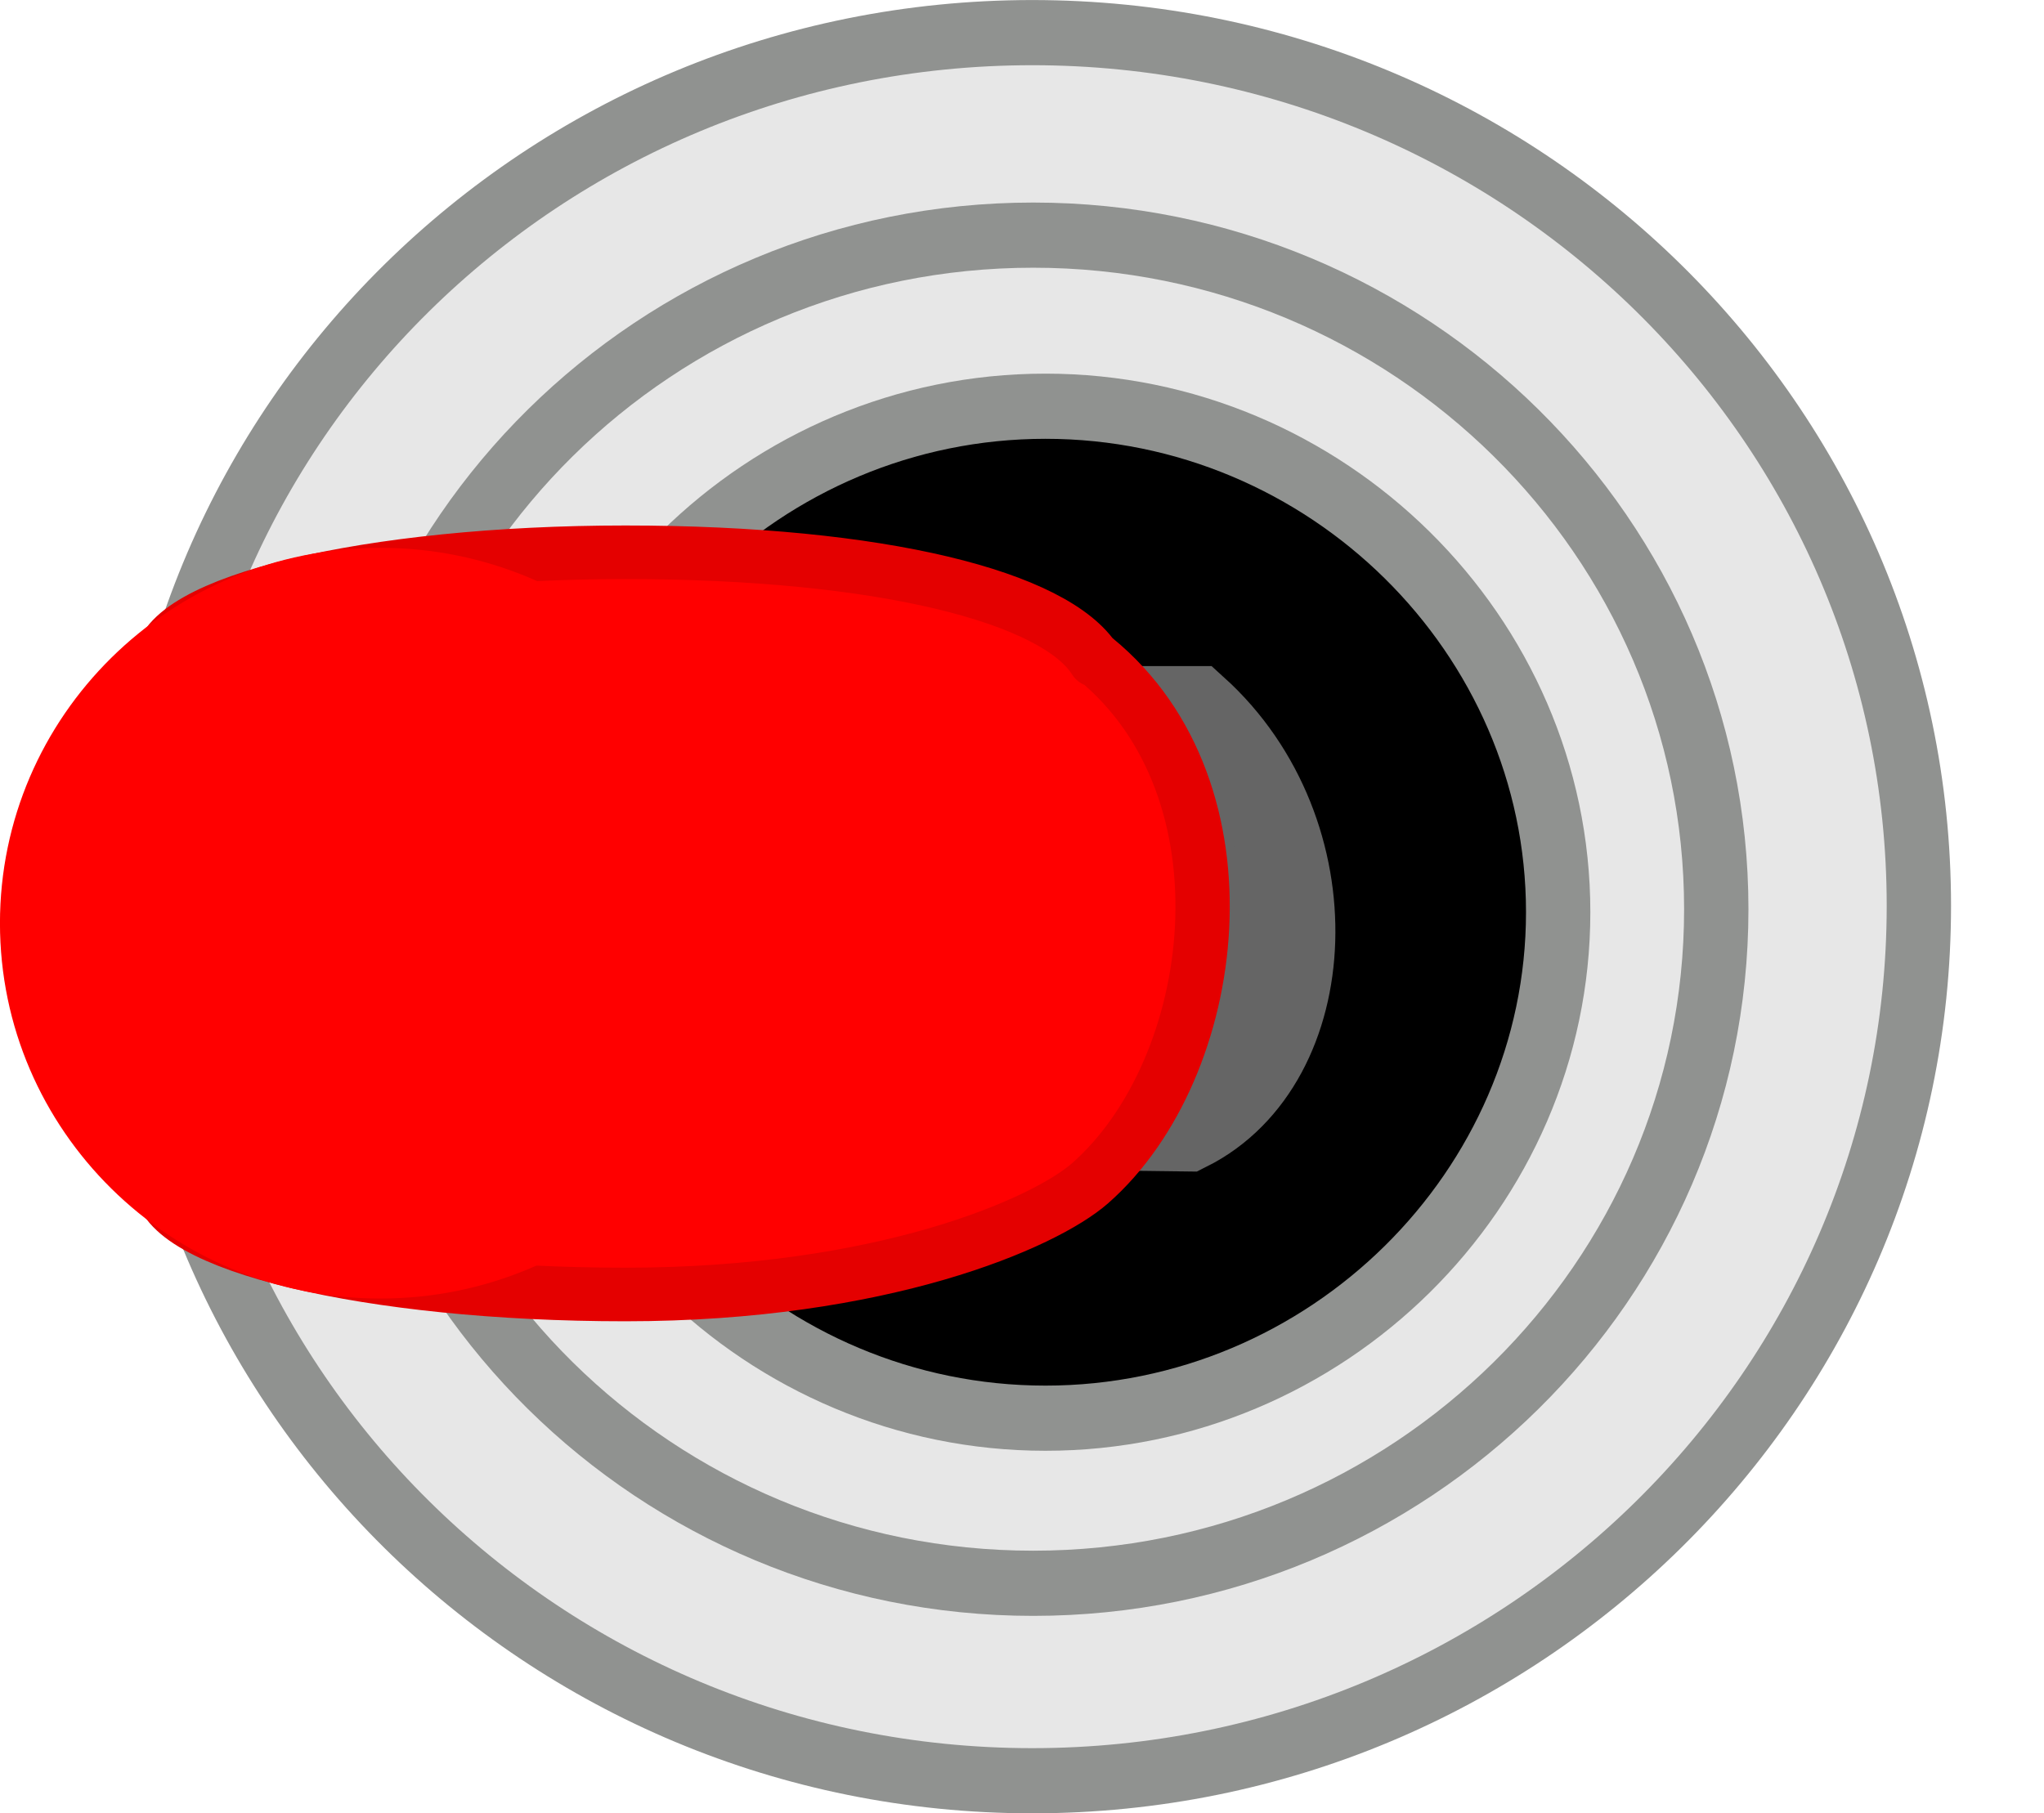
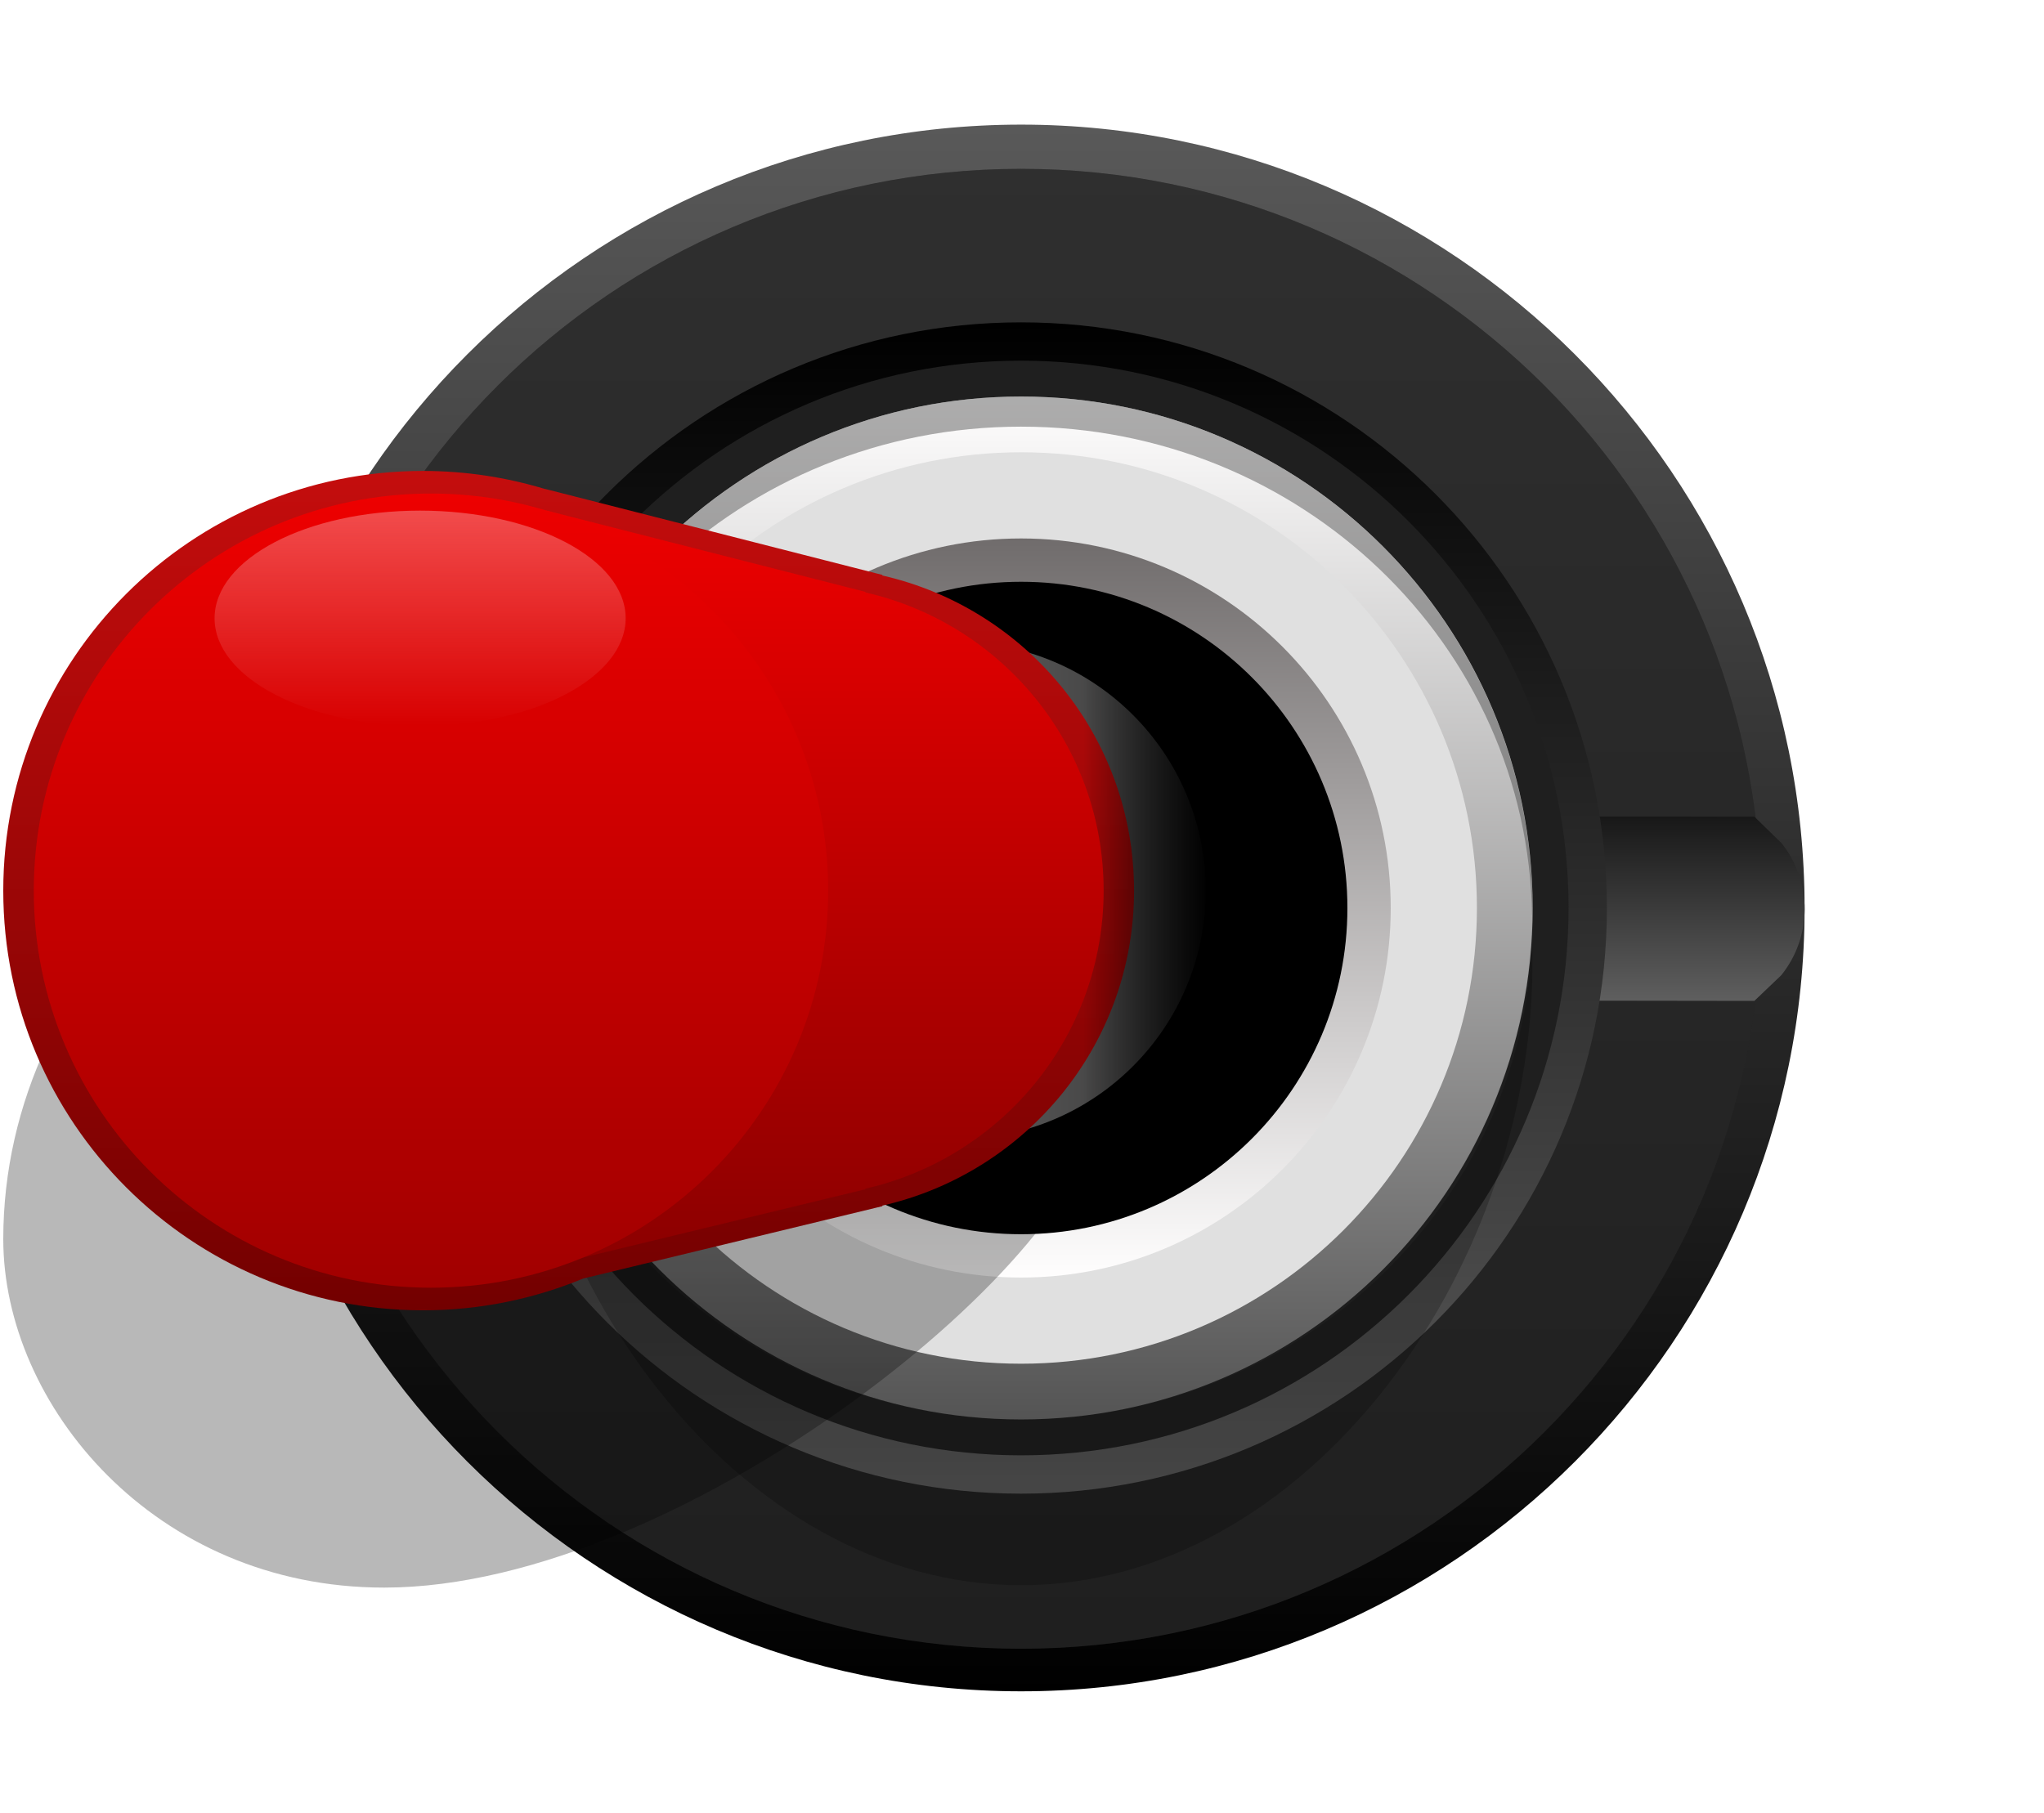
- <svg xmlns="http://www.w3.org/2000/svg" width="31.564" height="28" viewBox="0 0 8.351 7.408" version="1.1" id="svg10799">
-   <defs id="defs10793" />
-   <g id="layer1" transform="translate(-78.69551,-76.62194)">
-     <g id="g3201" transform="matrix(0.2238929,0,0,-0.2268528,-171.5436,342.7057)" style="stroke-width:1.565">
-       <path d="m 1120.361,1156.618 c 0,8.692 7.226,15.73 16.149,15.73 8.922,0 16.179,-7.038 16.179,-15.73 0,-8.691 -7.257,-15.761 -16.179,-15.761 -8.922,0 -16.149,7.07 -16.149,15.761" style="vector-effect:none;fill:#e7e7e7;fill-opacity:1;fill-rule:nonzero;stroke:#909290;stroke-width:1.174;stroke-linecap:butt;stroke-linejoin:miter;stroke-miterlimit:4;stroke-dasharray:none;stroke-dashoffset:0;stroke-opacity:1" id="path6575" />
-       <path d="m 1124.06,1156.557 c 0,6.694 5.593,12.143 12.467,12.143 6.873,0 12.465,-5.448 12.465,-12.143 0,-6.696 -5.592,-12.143 -12.465,-12.143 -6.874,0 -12.467,5.448 -12.467,12.143" style="vector-effect:none;fill:#e7e7e7;fill-opacity:1;fill-rule:nonzero;stroke:#909290;stroke-width:1.174;stroke-linecap:butt;stroke-linejoin:miter;stroke-miterlimit:4;stroke-dasharray:none;stroke-dashoffset:0;stroke-opacity:1" id="path6583" />
-       <path style="color:#000000;font-style:normal;font-variant:normal;font-weight:normal;font-stretch:normal;font-size:medium;line-height:normal;font-family:sans-serif;font-variant-ligatures:normal;font-variant-position:normal;font-variant-caps:normal;font-variant-numeric:normal;font-variant-alternates:normal;font-feature-settings:normal;text-indent:0;text-align:start;text-decoration:none;text-decoration-line:none;text-decoration-style:solid;text-decoration-color:#000000;letter-spacing:normal;word-spacing:normal;text-transform:none;writing-mode:lr-tb;direction:ltr;text-orientation:mixed;dominant-baseline:auto;baseline-shift:baseline;text-anchor:start;white-space:normal;shape-padding:0;clip-rule:nonzero;display:inline;overflow:visible;visibility:visible;isolation:auto;mix-blend-mode:normal;color-interpolation:sRGB;color-interpolation-filters:linearRGB;solid-color:#000000;solid-opacity:1;vector-effect:none;fill:#000000;fill-opacity:1;fill-rule:nonzero;stroke:#909290;stroke-width:1.174;stroke-linecap:butt;stroke-linejoin:miter;stroke-miterlimit:4;stroke-dasharray:none;stroke-dashoffset:0;stroke-opacity:1;color-rendering:auto;image-rendering:auto;shape-rendering:auto;text-rendering:auto;enable-background:accumulate" d="m 1127.393,1156.504 c 0,4.998 4.228,9.114 9.358,9.114 5.13,0 9.356,-4.116 9.356,-9.114 0,-4.998 -4.226,-9.116 -9.356,-9.116 -5.13,0 -9.358,4.118 -9.358,9.116 z" id="path5904" />
-       <g id="g5918" transform="matrix(0,-0.986952,-1.013221,0,2306.115,2276.018)" style="stroke-width:1.565">
-         <path d="m 1130.606,1154.441 v -3.023 c 2.259,-2.464 6.448,-2.248 7.659,0.144 l -0.038,2.966 z" style="fill:#656565;fill-opacity:1;stroke:#656565;stroke-width:1.565;stroke-linecap:butt;stroke-linejoin:miter;stroke-miterlimit:4;stroke-dasharray:none;stroke-opacity:1" id="path5912" />
-         <path d="m 1129.688,1153.211 c 2.403,-2.906 7.479,-2.26 9.573,0.089 0.736,0.826 2.032,3.75 2.032,8.37 0,4.62 -0.91,8.369 -2.032,8.369 h -9.483 c -1.122,0 -2.032,-3.749 -2.032,-8.369 0,-4.62 0.82,-7.745 1.972,-8.459" style="fill:#ff0000;fill-opacity:1;fill-rule:nonzero;stroke:#e40000;stroke-width:0.978;stroke-linecap:round;stroke-linejoin:round;stroke-miterlimit:4;stroke-dasharray:none;stroke-opacity:1" id="path5914" />
-         <path d="m 1134.516,1159.234 c 3.783,0 6.851,3.067 6.851,6.851 0,3.784 -3.068,6.85 -6.851,6.85 -3.784,0 -6.851,-3.066 -6.851,-6.85 0,-3.784 3.067,-6.851 6.851,-6.851" style="fill:#ff0000;fill-opacity:1;fill-rule:nonzero;stroke:none;stroke-width:1.565" id="path5916" />
+ <svg xmlns="http://www.w3.org/2000/svg" version="1.0" id="svg10799" x="0px" y="0px" width="31.564px" height="28px" viewBox="0 0 31.564 28" enable-background="new 0 0 31.564 28" xml:space="preserve">
+   <g>
+     <g>
+       <linearGradient id="SVGID_1_" gradientUnits="userSpaceOnUse" x1="-598.473" y1="1787.609" x2="-574.275" y2="1787.609" gradientTransform="matrix(0 1 1 0 -1771.841 600.399)">
+         <stop offset="0" style="stop-color:#595959" />
+         <stop offset="1" style="stop-color:#000000" />
+       </linearGradient>
+       <path fill="url(#SVGID_1_)" d="M15.768,26.124c-6.672,0-12.1-5.427-12.1-12.099    c0-6.672,5.428-12.1,12.1-12.1S27.867,7.354,27.867,14.026    C27.867,20.697,22.44,26.124,15.768,26.124z" />
+     </g>
+     <circle fill="#212121" cx="15.768" cy="14.037" r="11.429" />
+     <linearGradient id="SVGID_2_" gradientUnits="userSpaceOnUse" x1="15.768" y1="2.608" x2="15.768" y2="25.466">
+       <stop offset="0.011" style="stop-color:#5E5E5E" />
+       <stop offset="1" style="stop-color:#171717" />
+     </linearGradient>
+     <circle opacity="0.22" fill="url(#SVGID_2_)" cx="15.768" cy="14.037" r="11.429" />
+     <linearGradient id="SVGID_3_" gradientUnits="userSpaceOnUse" x1="62.774" y1="-52.787" x2="62.774" y2="-49.917" gradientTransform="matrix(1 0 0 -1 -47.00625 -37.32658)">
+       <stop offset="0.011" style="stop-color:#5E5E5E" />
+       <stop offset="1" style="stop-color:#171717" />
+     </linearGradient>
+     <path fill="url(#SVGID_3_)" d="M4.453,12.59L4.008,13.022c-0.455,0.599-0.452,1.43,0.008,2.025l0.412,0.382   l22.663,0.031l0.417-0.398c0.476-0.593,0.48-1.436,0.008-2.033l-0.425-0.415L4.453,12.59z" />
+     <linearGradient id="SVGID_4_" gradientUnits="userSpaceOnUse" x1="-1237.198" y1="-379.815" x2="-1219.105" y2="-379.815" gradientTransform="matrix(0 -1 -1 0 -364.0472 -1214.126)">
+       <stop offset="0" style="stop-color:#595959" />
+       <stop offset="1" style="stop-color:#000000" />
+     </linearGradient>
+     <circle fill="url(#SVGID_4_)" cx="15.768" cy="14.025" r="9.046" />
+     <g>
+       <circle fill="#1F1F1F" cx="15.768" cy="14.025" r="8.454" />
+       <path opacity="0.22" d="M15.768,6.125c4.362,0,7.897,3.915,7.897,8.745s-3.536,9.615-7.897,9.615    s-7.897-4.785-7.897-9.615S11.407,6.125,15.768,6.125z" />
+       <linearGradient id="SVGID_5_" gradientUnits="userSpaceOnUse" x1="-1880.782" y1="23.654" x2="-1880.782" y2="7.854" gradientTransform="matrix(-1 0 0 -1 -1865.013 29.77966)">
+         <stop offset="0" style="stop-color:#FFFEFE" />
+         <stop offset="1" style="stop-color:#545454" />
+       </linearGradient>
+       <circle fill="url(#SVGID_5_)" cx="15.768" cy="14.025" r="7.9" />
+       <circle fill="#E0E0E0" cx="15.768" cy="14.025" r="7.039" />
+       <g opacity="0.43">
+         <path fill="#404040" d="M15.768,6.59c4.322,0,7.828,3.372,7.891,7.553     c0.001-0.04,0.006-0.078,0.006-0.118c0-4.363-3.536-7.9-7.897-7.9s-7.897,3.537-7.897,7.9     c0,0.04,0.005,0.078,0.006,0.118C7.941,9.962,11.447,6.59,15.768,6.59z" />
+         <path opacity="0.28" fill="#404040" d="M7.877,14.143c-0.001,0.039-0.006,0.076-0.006,0.114     c0,4.235,3.536,7.668,7.897,7.668C11.447,21.925,7.941,18.451,7.877,14.143z" />
+         <path opacity="0.28" fill="#404040" d="M15.768,21.925c4.362,0,7.897-3.433,7.897-7.668     c0-0.039-0.005-0.076-0.006-0.114C23.596,18.451,20.09,21.925,15.768,21.925z" />
      </g>
+       <linearGradient id="SVGID_6_" gradientUnits="userSpaceOnUse" x1="-1880.782" y1="10.046" x2="-1880.782" y2="21.463" gradientTransform="matrix(-1 0 0 -1 -1865.013 29.77966)">
+         <stop offset="0" style="stop-color:#FFFEFE" />
+         <stop offset="1" style="stop-color:#706C6C" />
+       </linearGradient>
+       <circle fill="url(#SVGID_6_)" cx="15.768" cy="14.025" r="5.708" />
+       <circle cx="15.768" cy="14.025" r="5.039" />
    </g>
  </g>
+   <g id="layer1_00000073722336579382686870000003477961239234504360_" transform="translate(-78.69551,-76.62194)">
+     <path opacity="0.28" enable-background="new    " d="M84.628,101.144c4.641,0,10.997-5.199,10.997-7.396   c0-4.222-3.763-5.766-8.404-5.766c-4.641,0-8.475,3.558-8.475,7.779   C78.746,98.315,81.076,101.144,84.628,101.144z" />
+     <linearGradient id="SVGID_7_" gradientUnits="userSpaceOnUse" x1="-2870.852" y1="5533.013" x2="-2870.852" y2="5525.747" gradientTransform="matrix(0 -1 -0.50871 0 2901.813 -2780.473)">
+       <stop offset="0" style="stop-color:#FDFDFF" />
+       <stop offset="1" style="stop-color:#FCFEFF;stop-opacity:0" />
+     </linearGradient>
+     <ellipse opacity="0.3" fill="url(#SVGID_7_)" enable-background="new    " cx="88.962" cy="90.378" rx="1.848" ry="3.528" />
+     <linearGradient id="SVGID_8_" gradientUnits="userSpaceOnUse" x1="2499.568" y1="3070.419" x2="2499.568" y2="3062.748" gradientTransform="matrix(0 1 -1 0 3160.063 -2409.189)">
+       <stop offset="0" style="stop-color:#858484" />
+       <stop offset="1" style="stop-color:#363636" />
+     </linearGradient>
+     <circle fill="url(#SVGID_8_)" cx="93.479" cy="90.378" r="3.836" />
+     <linearGradient id="SVGID_9_" gradientUnits="userSpaceOnUse" x1="2493.085" y1="3072.586" x2="2506.05" y2="3072.586" gradientTransform="matrix(0 1 -1 0 3160.063 -2409.189)">
+       <stop offset="0" style="stop-color:#C40D0D" />
+       <stop offset="1" style="stop-color:#730000" />
+     </linearGradient>
+     <path fill="url(#SVGID_9_)" d="M87.702,96.37c-0.762,0.315-1.597,0.491-2.473,0.491   c-3.58,0-6.483-2.902-6.483-6.482c0-3.581,2.903-6.483,6.483-6.483c0.656,0,1.288,0.099,1.885,0.28   v-0.002l5.207,1.328v0.009c2.224,0.507,3.887,2.488,3.887,4.867c0,2.378-1.664,4.359-3.887,4.866   v0.009L87.702,96.37z" />
+     <linearGradient id="SVGID_10_" gradientUnits="userSpaceOnUse" x1="2499.568" y1="3062.669" x2="2499.568" y2="3064.626" gradientTransform="matrix(0 1 -1 0 3160.063 -2409.189)">
+       <stop offset="0" style="stop-color:#000000" />
+       <stop offset="1" style="stop-color:#000000;stop-opacity:0" />
+     </linearGradient>
+     <polygon fill="url(#SVGID_10_)" points="97.394,92.603 97.394,88.154 95.437,87.027 95.437,93.73  " />
+     <linearGradient id="SVGID_11_" gradientUnits="userSpaceOnUse" x1="-936.416" y1="84.509" x2="-936.416" y2="96.182" gradientTransform="matrix(-1 0 0 1 -845.4099 0)">
+       <stop offset="0" style="stop-color:#ED0000" />
+       <stop offset="0.983" style="stop-color:#8C0000" />
+     </linearGradient>
+     <path fill="url(#SVGID_11_)" d="M87.134,96.182v-3.096c-0.538-0.768-0.859-1.698-0.859-2.707   c0-1.009,0.321-1.94,0.859-2.708v-3.163l4.926,1.256v0.009c2.104,0.48,3.678,2.354,3.678,4.605   c0,2.25-1.574,4.124-3.678,4.604v0.009L87.134,96.182z" />
+     <g id="g5959-5_00000106869883058857572060000003492006476502092178_" transform="translate(301.9351,1189.951)">
+       <linearGradient id="path5961-3_1_" gradientUnits="userSpaceOnUse" x1="-2470.699" y1="6906.24" x2="-2470.699" y2="6918.506" gradientTransform="matrix(1 0 0 1 2254.114 -8011.945)">
+         <stop offset="0" style="stop-color:#ED0000" />
+         <stop offset="1" style="stop-color:#A10000" />
+       </linearGradient>
+       <path id="path5961-3_00000041280848426612910300000017875771326768352690_" fill="url(#path5961-3_1_)" d="    M-222.718-1099.572c0,3.387,2.747,6.133,6.134,6.133c3.387,0,6.133-2.746,6.133-6.133    c0-3.388-2.746-6.134-6.133-6.134C-219.972-1105.706-222.718-1102.96-222.718-1099.572" />
+     </g>
+     <linearGradient id="SVGID_12_" gradientUnits="userSpaceOnUse" x1="491.345" y1="-444.153" x2="491.345" y2="-450.69" gradientTransform="matrix(1 0 0 -0.50871 -406.1616 -141.4364)">
+       <stop offset="0" style="stop-color:#FDFDFF" />
+       <stop offset="1" style="stop-color:#FCFEFF;stop-opacity:0" />
+     </linearGradient>
+     <ellipse opacity="0.3" fill="url(#SVGID_12_)" enable-background="new    " cx="85.183" cy="86.172" rx="3.174" ry="1.663" />
+   </g>
</svg>
